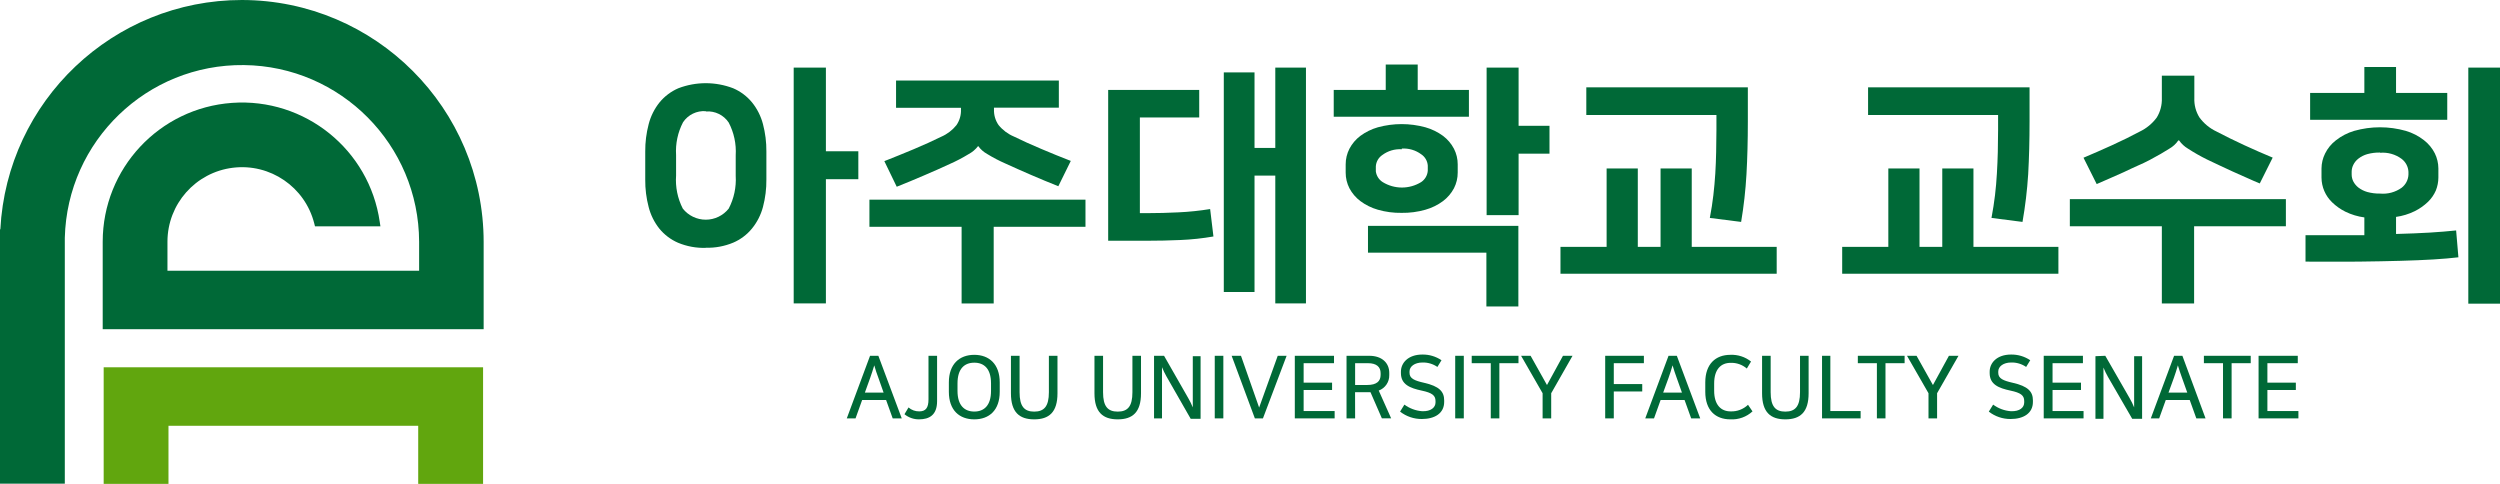
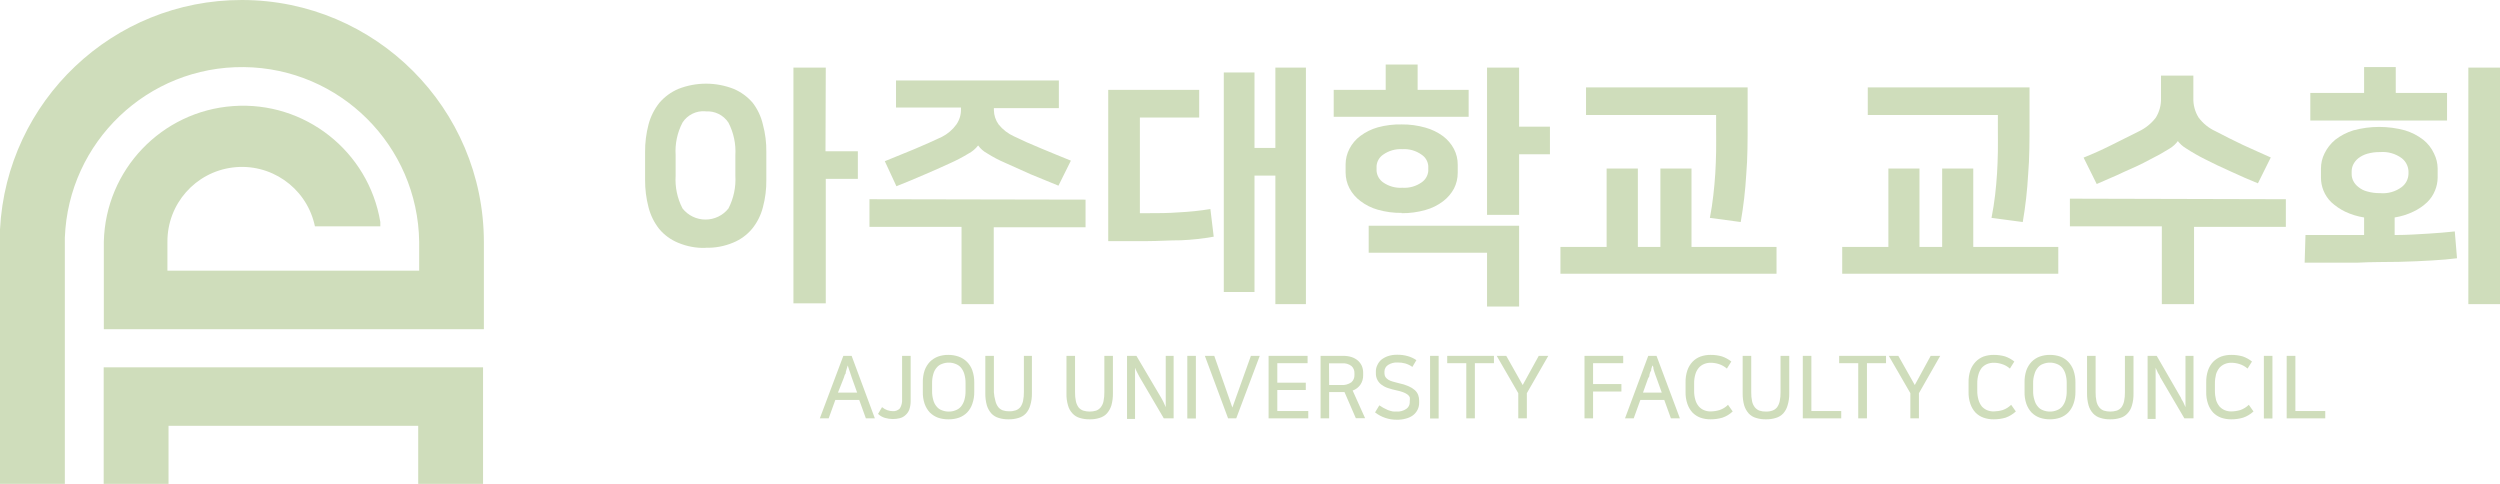
- <svg xmlns="http://www.w3.org/2000/svg" viewBox="0 0 439.37 85.04">
+ <svg xmlns="http://www.w3.org/2000/svg" viewBox="0 0 180.83 35">
  <defs>
-     <style>.cls-1{fill:#61a60e;}.cls-2{fill:#006937;}</style>
+     <style>.cls-1{fill:#cfddbb;}</style>
  </defs>
  <g id="레이어_2" data-name="레이어 2">
-     <g id="Signature_Vertical" data-name="Signature  Vertical">
-       <g id="레이어_2-2" data-name="레이어 2">
-         <polygon class="cls-1" points="18.22 85.04 29.61 85.04 29.61 74.83 73.5 74.83 73.5 85.04 84.9 85.04 84.9 64.55 18.22 64.55 18.22 85.04" />
-         <path class="cls-2" d="M42.52,0A42.52,42.52,0,0,0,.06,40.31H0V85H11.39V41.79a31.14,31.14,0,0,1,62.27.7v5.09H29.43V42.46a13.1,13.1,0,0,1,25.8-3.19l.13.51h11.5L66.74,39a24.47,24.47,0,0,0-48.69,3.47V57.86H85V42.52A42.56,42.56,0,0,0,42.52,0Z" />
-         <path class="cls-2" d="M124,43.56a11.75,11.75,0,0,1-4.82-.89,8.71,8.71,0,0,1-3.31-2.5A10.09,10.09,0,0,1,114,36.39a18.18,18.18,0,0,1-.6-4.82V26.63a18.29,18.29,0,0,1,.6-4.8A10.15,10.15,0,0,1,115.91,18a8.79,8.79,0,0,1,3.31-2.49,13.47,13.47,0,0,1,9.63,0A8.74,8.74,0,0,1,132.17,18a10.15,10.15,0,0,1,1.92,3.81,18.29,18.29,0,0,1,.6,4.8v4.94a18.18,18.18,0,0,1-.6,4.82,10.09,10.09,0,0,1-1.92,3.78,8.66,8.66,0,0,1-3.32,2.5,11.7,11.7,0,0,1-4.81.89m0-24a4.41,4.41,0,0,0-4,1.95,11,11,0,0,0-1.22,5.76v3.6A11,11,0,0,0,120,36.66a5.15,5.15,0,0,0,8.07,0,11,11,0,0,0,1.23-5.76V27.3a11,11,0,0,0-1.23-5.76,4.4,4.4,0,0,0-4-1.95m21.08,7h5.7v4.9h-5.7V53.32h-5.66V11.88h5.66Z" />
-         <path class="cls-2" d="M190.77,35.09v4.77H174.64V53.33H169V39.86H152.8V35.09ZM157.48,14.15h28.61v4.77h-11.4v.35a4.53,4.53,0,0,0,.8,2.7A6.94,6.94,0,0,0,178.2,24c1.46.72,3.07,1.44,4.82,2.18s3.48,1.45,5.17,2.1L186,32.73c-1.64-.65-3.24-1.32-4.82-2s-3.07-1.35-4.5-2a25.94,25.94,0,0,1-3.19-1.67,4.81,4.81,0,0,1-1.58-1.4h0a5.14,5.14,0,0,1-1.7,1.44,28,28,0,0,1-3.29,1.72q-2.14,1-4.5,2c-1.58.68-3.18,1.35-4.82,2l-2.18-4.5q2.54-1,5.17-2.1c1.75-.74,3.36-1.46,4.81-2.18A7,7,0,0,0,168.09,22a4.53,4.53,0,0,0,.8-2.7v-.35H157.48Z" />
-         <path class="cls-2" d="M210.76,15.8v4.85H200.33V37.46h1.29c1.82,0,3.65-.05,5.49-.14a48.73,48.73,0,0,0,5.57-.58l.58,4.82a44.72,44.72,0,0,1-5.77.62c-2,.09-4,.13-5.87.13h-6.86V15.8ZM220.48,26h3.65V11.88h5.39V53.32h-5.39V30.86h-3.65V51.32h-5.4V12.72h5.4Z" />
-         <path class="cls-2" d="M249.16,15.8h9v4.72H234.4V15.8h9.14V11.34h5.62Zm-2.82,21.61a14.35,14.35,0,0,1-4.18-.55,9.54,9.54,0,0,1-3.08-1.52,6.83,6.83,0,0,1-1.92-2.25,6,6,0,0,1-.66-2.76V28.9a6,6,0,0,1,.66-2.76,6.76,6.76,0,0,1,1.92-2.26,9.73,9.73,0,0,1,3.08-1.51,15.84,15.84,0,0,1,8.35,0,9.74,9.74,0,0,1,3.1,1.51,6.76,6.76,0,0,1,1.92,2.26,6,6,0,0,1,.66,2.76v1.43a6,6,0,0,1-.66,2.76,6.83,6.83,0,0,1-1.92,2.25,9.55,9.55,0,0,1-3.1,1.52,14.47,14.47,0,0,1-4.17.55m-5.92,2.28h26.43V53.86h-5.62V44.41H240.42Zm5.92-13.46a5.18,5.18,0,0,0-3.38,1,2.6,2.6,0,0,0-1.16,2v.89A2.63,2.63,0,0,0,243,32a6.45,6.45,0,0,0,6.77,0,2.63,2.63,0,0,0,1.16-2v-.89a2.6,2.6,0,0,0-1.16-2,5.19,5.19,0,0,0-3.39-1m20.51-4h5.43v4.9h-5.43V37.81h-5.62V11.88h5.62Z" />
-         <path class="cls-2" d="M282.36,43.39V29.61h5.48V43.39h4V29.61h5.48V43.39h14.93v4.72h-38V43.39ZM300.5,38.3c.27-1.39.47-2.74.62-4s.26-2.56.34-3.81.12-2.5.15-3.77.05-2.54.05-3.85V20.21H278.79V15.35h28.39v6q0,5-.24,9.27A76.42,76.42,0,0,1,306,39Z" />
-         <path class="cls-2" d="M331.87,43.39V29.61h5.48V43.39h4V29.61h5.48V43.39h14.93v4.72h-38V43.39ZM350,38.3c.26-1.39.47-2.74.62-4s.26-2.56.33-3.81.13-2.5.16-3.77.05-2.54.05-3.85V20.21H328.31V15.35h28.38v6q0,5-.24,9.27a76.42,76.42,0,0,1-1,8.38Z" />
-         <path class="cls-2" d="M401.74,35v4.77H385.61V53.33h-5.67V39.77H363.77V35Zm-18.9-10.33a4.75,4.75,0,0,1-1.6,1.47c-.86.56-2,1.21-3.48,2-.62.32-1.33.67-2.11,1s-1.6.75-2.41,1.12l-2.46,1.09c-.81.36-1.58.68-2.29,1l-2.32-4.63c1.58-.66,3.23-1.39,5-2.19s3.37-1.6,4.88-2.4a8,8,0,0,0,3-2.48,6.11,6.11,0,0,0,.89-3.41V13.3h5.71v3.92a6,6,0,0,0,.89,3.41,7.86,7.86,0,0,0,3,2.48q2.28,1.2,4.88,2.4t5,2.19l-2.27,4.54c-.71-.3-1.48-.62-2.3-1s-1.63-.72-2.45-1.09-1.62-.74-2.41-1.12-1.49-.72-2.11-1a33,33,0,0,1-3.37-1.92,5,5,0,0,1-1.53-1.42Z" />
-         <path class="cls-2" d="M405.19,41.33h5.5c1.71,0,3.32,0,4.84,0V38.21a10.89,10.89,0,0,1-3.32-1,9.18,9.18,0,0,1-2.34-1.65A6.07,6.07,0,0,1,408,31.22V29.61a5.94,5.94,0,0,1,.63-2.63,6.61,6.61,0,0,1,1.89-2.31A9.64,9.64,0,0,1,413.74,23a16.67,16.67,0,0,1,9.08,0,9.55,9.55,0,0,1,3.2,1.65,6.76,6.76,0,0,1,1.9,2.31,6.07,6.07,0,0,1,.62,2.63v1.61a6.19,6.19,0,0,1-.44,2.27,6.28,6.28,0,0,1-1.38,2,9.43,9.43,0,0,1-2.35,1.65,10.83,10.83,0,0,1-3.27,1v3q3.34-.09,5.9-.24c1.71-.11,3.27-.23,4.66-.38l.4,4.72c-1.28.15-2.75.28-4.43.38s-3.61.18-5.79.24-4.65.11-7.4.14-5.83,0-9.25,0Zm10.34-25V11.78h5.57v4.55h9v4.72H406V16.33Zm2.76,10.48a8,8,0,0,0-2.25.28,4.56,4.56,0,0,0-1.56.79,3.13,3.13,0,0,0-.89,1.09,2.73,2.73,0,0,0-.29,1.18v.53a2.73,2.73,0,0,0,.29,1.21,3.37,3.37,0,0,0,.89,1.07,4.74,4.74,0,0,0,1.56.78,8,8,0,0,0,2.25.28A5.63,5.63,0,0,0,422.08,33a3.07,3.07,0,0,0,1.2-2.28v-.53a3.05,3.05,0,0,0-1.2-2.27,5.57,5.57,0,0,0-3.79-1.07m21.08,26.52H433.8V11.88h5.57Z" />
-         <path class="cls-2" d="M158.48,73.53h-1.59l-1.16-3.23h-4.21l-1.16,3.23h-1.54l4.09-11h1.46ZM152,69h3.29l-.91-2.58c-.34-.91-.43-1.2-.73-2.21-.31,1-.4,1.3-.72,2.21Z" />
-         <path class="cls-2" d="M164.69,70.51c0,2.44-1.37,3.19-3.19,3.19a4,4,0,0,1-2.54-.9l.71-1.19a2.81,2.81,0,0,0,1.88.69c1.13,0,1.63-.6,1.63-2.11V62.53h1.51Z" />
-         <path class="cls-2" d="M166.76,68.86V67.2c0-3.21,1.86-4.84,4.47-4.84S175.7,64,175.7,67.2v1.66c0,3.24-1.85,4.84-4.47,4.84S166.76,72.1,166.76,68.86Zm1.52-1.49V68.7c0,2.57,1.24,3.63,2.95,3.63s2.94-1.06,2.94-3.63V67.37c0-2.58-1.22-3.63-2.94-3.63S168.28,64.79,168.28,67.37Z" />
-         <path class="cls-2" d="M185.85,62.53v6.59c0,3.33-1.48,4.58-4.09,4.58s-4.09-1.25-4.09-4.58V62.53h1.52v6.41c0,2.47.82,3.4,2.57,3.4s2.58-.93,2.58-3.4V62.53Z" />
-         <path class="cls-2" d="M200.53,62.53v6.59c0,3.33-1.48,4.58-4.09,4.58s-4.09-1.25-4.09-4.58V62.53h1.51v6.41c0,2.47.82,3.4,2.58,3.4s2.58-.93,2.58-3.4V62.53Z" />
-         <path class="cls-2" d="M204.58,62.53,208.85,70a12,12,0,0,1,.78,1.6v-9H211v11h-1.74L205,66.15a13.12,13.12,0,0,1-.78-1.62v9h-1.4v-11Z" />
-         <path class="cls-2" d="M215,62.53v11h-1.51v-11Z" />
-         <path class="cls-2" d="M218.1,62.53l3.19,9.1,3.27-9.1h1.56l-4.16,11h-1.42l-4.08-11Z" />
-         <path class="cls-2" d="M234.45,62.53v1.3h-5.34v3.42h5v1.29h-5v3.7h5.45v1.29h-7v-11Z" />
-         <path class="cls-2" d="M238.16,73.53h-1.51v-11h4c2.24,0,3.51,1.27,3.51,3v.39a2.82,2.82,0,0,1-1.85,2.72l2.18,4.88h-1.63l-2-4.59h-2.71Zm0-5.87h2.11c1.71,0,2.37-.69,2.37-1.77v-.31c0-1.07-.69-1.75-2.22-1.75h-2.26Z" />
-         <path class="cls-2" d="M252.29,70.73v-.25c0-1-.63-1.45-2.42-1.83-2.07-.44-3.66-1.08-3.66-3.07v-.27c0-1.5,1.24-3,3.77-3a5.86,5.86,0,0,1,3.36,1l-.72,1.18a4.39,4.39,0,0,0-2.62-.78c-1.38,0-2.28.7-2.28,1.57v.25c0,1,.9,1.37,2.54,1.74,2.71.61,3.55,1.57,3.55,3.09v.28c0,2-1.66,3-3.92,3a6.14,6.14,0,0,1-3.83-1.3l.76-1.23a6,6,0,0,0,3.12,1.16C251.49,72.33,252.29,71.6,252.29,70.73Z" />
-         <path class="cls-2" d="M257.26,62.53v11h-1.51v-11Z" />
-         <path class="cls-2" d="M262,73.53v-9.7h-3.35v-1.3h8.22v1.3h-3.36v9.7Z" />
-         <path class="cls-2" d="M272.62,69.11v4.42h-1.51V69.11l-3.78-6.58H269l2.88,5.14,2.81-5.14h1.68Z" />
-         <path class="cls-2" d="M288.91,62.53v1.3h-5.29V67.5h5v1.3h-5v4.73h-1.51v-11Z" />
-         <path class="cls-2" d="M298.81,73.53h-1.59l-1.16-3.23h-4.21l-1.16,3.23h-1.54l4.09-11h1.46ZM292.3,69h3.3l-.92-2.58c-.33-.91-.42-1.2-.73-2.21-.3,1-.39,1.3-.71,2.21Z" />
-         <path class="cls-2" d="M308,72.3a5.31,5.31,0,0,1-3.89,1.4c-2.62,0-4.41-1.6-4.41-4.84V67.2c0-3.21,1.8-4.84,4.41-4.84a5.43,5.43,0,0,1,3.63,1.18L307,64.77a4.14,4.14,0,0,0-2.86-1c-1.66,0-2.88,1.11-2.88,3.63v1.27c0,2.51,1.22,3.63,2.88,3.63a4.19,4.19,0,0,0,3.07-1.16Z" />
-         <path class="cls-2" d="M317.86,62.53v6.59c0,3.33-1.48,4.58-4.09,4.58s-4.09-1.25-4.09-4.58V62.53h1.51v6.41c0,2.47.83,3.4,2.58,3.4s2.58-.93,2.58-3.4V62.53Z" />
-         <path class="cls-2" d="M321.68,62.53v9.71H327v1.29h-6.78v-11Z" />
-         <path class="cls-2" d="M329.86,73.53v-9.7h-3.35v-1.3h8.22v1.3h-3.36v9.7Z" />
-         <path class="cls-2" d="M340.44,69.11v4.42h-1.51V69.11l-3.78-6.58h1.68l2.88,5.14,2.81-5.14h1.68Z" />
-         <path class="cls-2" d="M355.75,70.73v-.25c0-1-.62-1.45-2.41-1.83-2.07-.44-3.66-1.08-3.66-3.07v-.27c0-1.5,1.23-3,3.77-3a5.89,5.89,0,0,1,3.36,1l-.72,1.18a4.4,4.4,0,0,0-2.63-.78c-1.37,0-2.27.7-2.27,1.57v.25c0,1,.9,1.37,2.53,1.74,2.72.61,3.56,1.57,3.56,3.09v.28c0,2-1.66,3-3.92,3a6.14,6.14,0,0,1-3.83-1.3l.76-1.23a6,6,0,0,0,3.11,1.16C355,72.33,355.75,71.6,355.75,70.73Z" />
-         <path class="cls-2" d="M366.07,62.53v1.3h-5.34v3.42h5v1.29h-5v3.7h5.45v1.29h-7v-11Z" />
-         <path class="cls-2" d="M370,62.53,374.29,70a12,12,0,0,1,.78,1.6v-9h1.4v11h-1.74l-4.27-7.38a13.12,13.12,0,0,1-.78-1.62v9h-1.41v-11Z" />
-         <path class="cls-2" d="M387.62,73.53H386l-1.16-3.23h-4.21l-1.16,3.23H378l4.09-11h1.46ZM381.11,69h3.3l-.92-2.58c-.33-.91-.42-1.2-.73-2.21-.3,1-.39,1.3-.71,2.21Z" />
-         <path class="cls-2" d="M390.69,73.53v-9.7h-3.36v-1.3h8.23v1.3H392.2v9.7Z" />
-         <path class="cls-2" d="M403.83,62.53v1.3h-5.34v3.42h5v1.29h-5v3.7h5.45v1.29h-7v-11Z" />
+     <g id="AUFC_810_12_colum_grid_system" data-name="AUFC / 810 / 12 colum grid system">
+       <g id="header">
+         <polygon class="cls-1" points="7.5 35 12.19 35 12.19 30.8 30.25 30.8 30.25 35 34.94 35 34.94 26.57 7.5 26.57 7.5 35" />
+         <path class="cls-1" d="M17.5,0A17.5,17.5,0,0,0,0,16.59H0V35H4.69V17.2a12.82,12.82,0,0,1,25.63.29v2.09H12.11v-2.1a5.39,5.39,0,0,1,10.62-1.32l.05.21h4.73l0-.31a10.07,10.07,0,0,0-20,1.42v6.33H35V17.5A17.52,17.52,0,0,0,17.5,0Z" />
+         <path class="cls-1" d="M63.28,30.26h-.65l-.48-1.33H60.42l-.48,1.33H59.3L61,25.74h.6ZM60.61,28.4H62l-.38-1.06-.08-.24a1.72,1.72,0,0,1-.07-.21l-.07-.2-.08-.26-.08.26-.06.21c0,.06,0,.13-.07.2l-.08.24Z" />
+         <path class="cls-1" d="M65.87,29a1.89,1.89,0,0,1-.1.63,1,1,0,0,1-.28.4.91.91,0,0,1-.41.22,2.18,2.18,0,0,1-.52.06,2.14,2.14,0,0,1-.54-.08,1.28,1.28,0,0,1-.51-.29l.29-.49a1.27,1.27,0,0,0,.38.22,1.23,1.23,0,0,0,.39.07.64.64,0,0,0,.52-.2,1.13,1.13,0,0,0,.16-.67V25.74h.62Z" />
+         <path class="cls-1" d="M68.59,30.33a2.27,2.27,0,0,1-.75-.12,1.69,1.69,0,0,1-.58-.37,1.8,1.8,0,0,1-.38-.63,2.49,2.49,0,0,1-.13-.87v-.68a2.57,2.57,0,0,1,.13-.87,1.75,1.75,0,0,1,.38-.62,1.66,1.66,0,0,1,.59-.38,2.17,2.17,0,0,1,.74-.12,2.21,2.21,0,0,1,.74.12,1.62,1.62,0,0,1,1,1,2.56,2.56,0,0,1,.14.87v.68a2.48,2.48,0,0,1-.14.87,1.66,1.66,0,0,1-.38.63,1.6,1.6,0,0,1-.58.37,2.21,2.21,0,0,1-.74.12m0-4.1a1.3,1.3,0,0,0-.49.09.84.84,0,0,0-.38.26,1.17,1.17,0,0,0-.25.47,2.24,2.24,0,0,0-.09.68v.54a2.24,2.24,0,0,0,.09.68,1.17,1.17,0,0,0,.25.47.84.84,0,0,0,.38.26,1.3,1.3,0,0,0,.49.09,1.24,1.24,0,0,0,.48-.09.93.93,0,0,0,.39-.26,1.3,1.3,0,0,0,.25-.47,2.24,2.24,0,0,0,.09-.68v-.54a2.24,2.24,0,0,0-.09-.68,1.3,1.3,0,0,0-.25-.47.93.93,0,0,0-.39-.26,1.24,1.24,0,0,0-.48-.09" />
+         <path class="cls-1" d="M74.64,25.74v2.71a2.77,2.77,0,0,1-.12.87,1.45,1.45,0,0,1-.32.59,1.2,1.2,0,0,1-.53.32,2.28,2.28,0,0,1-.72.1,2.21,2.21,0,0,1-.71-.1,1.15,1.15,0,0,1-.53-.32,1.6,1.6,0,0,1-.33-.59,3.12,3.12,0,0,1-.11-.87V25.74h.62v2.63A2.93,2.93,0,0,0,72,29a1.2,1.2,0,0,0,.2.44.78.78,0,0,0,.33.24,1.37,1.37,0,0,0,.47.07,1.33,1.33,0,0,0,.47-.07.76.76,0,0,0,.34-.24A1.19,1.19,0,0,0,74,29a2.93,2.93,0,0,0,.06-.65V25.74Z" />
+         <path class="cls-1" d="M80.5,25.74v2.71a3.12,3.12,0,0,1-.11.87,1.6,1.6,0,0,1-.33.59,1.15,1.15,0,0,1-.53.32,2.17,2.17,0,0,1-.71.1,2.28,2.28,0,0,1-.72-.1,1.12,1.12,0,0,1-.52-.32,1.36,1.36,0,0,1-.33-.59,2.79,2.79,0,0,1-.11-.87V25.74h.62v2.63a2.93,2.93,0,0,0,.06.65,1.19,1.19,0,0,0,.19.44.76.76,0,0,0,.34.24,1.61,1.61,0,0,0,.94,0,.78.78,0,0,0,.33-.24,1.05,1.05,0,0,0,.2-.44,2.93,2.93,0,0,0,.06-.65V25.74Z" />
+         <path class="cls-1" d="M82.2,25.74,84,28.79l.15.28c.06.12.11.24.17.38V25.74h.57v4.52h-.71l-1.76-3a2.57,2.57,0,0,1-.15-.29,3.17,3.17,0,0,1-.17-.37v3.7h-.58V25.74Z" />
+         <rect class="cls-1" x="85.88" y="25.74" width="0.62" height="4.53" />
+         <polygon class="cls-1" points="87.83 25.74 89.14 29.48 90.48 25.74 91.12 25.74 89.42 30.26 88.83 30.26 87.15 25.74 87.83 25.74" />
+         <polygon class="cls-1" points="94.58 25.74 94.58 26.27 92.39 26.27 92.39 27.68 94.45 27.68 94.45 28.21 92.39 28.21 92.39 29.73 94.63 29.73 94.63 30.26 91.76 30.26 91.76 25.74 94.58 25.74" />
+         <path class="cls-1" d="M96.14,30.26h-.62V25.74h1.64a1.91,1.91,0,0,1,.61.09,1.38,1.38,0,0,1,.46.26,1.21,1.21,0,0,1,.28.39,1.3,1.3,0,0,1,.09.49v.17a1.17,1.17,0,0,1-.19.67,1.15,1.15,0,0,1-.57.44l.9,2h-.67l-.82-1.89H96.14Zm0-2.41H97a1.14,1.14,0,0,0,.75-.2.67.67,0,0,0,.22-.53V27a.67.67,0,0,0-.22-.53,1,1,0,0,0-.69-.19h-.93Z" />
+         <path class="cls-1" d="M101,29.77a1.14,1.14,0,0,0,.73-.2.57.57,0,0,0,.24-.46V29a.76.76,0,0,0,0-.27.52.52,0,0,0-.17-.2,1.27,1.27,0,0,0-.31-.16,2.92,2.92,0,0,0-.46-.13,5.25,5.25,0,0,1-.6-.16,1.58,1.58,0,0,1-.47-.23,1,1,0,0,1-.32-.35,1,1,0,0,1-.12-.52v-.11a1,1,0,0,1,.1-.45,1.17,1.17,0,0,1,.28-.39,1.64,1.64,0,0,1,.49-.27,2,2,0,0,1,.68-.1,2.59,2.59,0,0,1,.76.1,2.07,2.07,0,0,1,.62.29l-.29.49a1.72,1.72,0,0,0-.51-.25,2,2,0,0,0-.57-.07,1.14,1.14,0,0,0-.68.18.57.57,0,0,0-.26.46V27a.54.54,0,0,0,.07.27.73.73,0,0,0,.2.19,1.26,1.26,0,0,0,.33.14l.45.12a3.22,3.22,0,0,1,.7.22,1.64,1.64,0,0,1,.45.28.92.92,0,0,1,.24.35,1.16,1.16,0,0,1,.07.42v.12a1.13,1.13,0,0,1-.12.54,1.19,1.19,0,0,1-.34.4,1.5,1.5,0,0,1-.51.23,2.2,2.2,0,0,1-.64.08,2.52,2.52,0,0,1-1.58-.53l.31-.51.29.18.33.16a2.3,2.3,0,0,0,.35.1,1.2,1.2,0,0,0,.31,0" />
+         <rect class="cls-1" x="103.44" y="25.74" width="0.62" height="4.53" />
+         <polygon class="cls-1" points="106.06 30.26 106.06 26.27 104.68 26.27 104.68 25.74 108.06 25.74 108.06 26.27 106.68 26.27 106.68 30.26 106.06 30.26" />
+         <polygon class="cls-1" points="110.44 28.44 110.44 30.26 109.82 30.26 109.82 28.44 108.26 25.74 108.95 25.74 110.14 27.85 111.3 25.74 111.99 25.74 110.44 28.44" />
+         <polygon class="cls-1" points="117.41 25.74 117.41 26.27 115.23 26.27 115.23 27.78 117.28 27.78 117.28 28.32 115.23 28.32 115.23 30.26 114.61 30.26 114.61 25.74 117.41 25.74" />
+         <path class="cls-1" d="M121.51,30.26h-.65l-.48-1.33h-1.73l-.48,1.33h-.63l1.68-4.52h.6Zm-2.67-1.86h1.36l-.38-1.06a2.07,2.07,0,0,0-.09-.24l-.07-.21-.06-.2c0-.07,0-.16-.08-.26a2.38,2.38,0,0,0-.08.26c0,.08,0,.14-.07.21l-.06.2c0,.06,0,.15-.09.24Z" />
+         <path class="cls-1" d="M125.33,29.76a2,2,0,0,1-.74.45,3,3,0,0,1-.86.12,2.17,2.17,0,0,1-.74-.12,1.56,1.56,0,0,1-.57-.37,1.78,1.78,0,0,1-.37-.63,2.49,2.49,0,0,1-.13-.87v-.68a2.57,2.57,0,0,1,.13-.87,1.74,1.74,0,0,1,.37-.62,1.54,1.54,0,0,1,.58-.38,2.11,2.11,0,0,1,.73-.12,2.81,2.81,0,0,1,.82.11,2.27,2.27,0,0,1,.68.37l-.32.51a1.69,1.69,0,0,0-.59-.33,1.92,1.92,0,0,0-.59-.09,1.19,1.19,0,0,0-.47.09,1,1,0,0,0-.38.27,1.24,1.24,0,0,0-.25.47,2.22,2.22,0,0,0-.09.67v.52a2.22,2.22,0,0,0,.09.67,1.24,1.24,0,0,0,.25.47,1,1,0,0,0,.38.27,1.19,1.19,0,0,0,.47.09,2.38,2.38,0,0,0,.65-.1,1.52,1.52,0,0,0,.61-.38Z" />
+         <path class="cls-1" d="M129.42,25.74v2.71a2.77,2.77,0,0,1-.12.87,1.45,1.45,0,0,1-.32.59,1.2,1.2,0,0,1-.53.32,2.28,2.28,0,0,1-.72.1,2.21,2.21,0,0,1-.71-.1,1.15,1.15,0,0,1-.53-.32,1.6,1.6,0,0,1-.33-.59,3.12,3.12,0,0,1-.11-.87V25.74h.62v2.63a2.93,2.93,0,0,0,.06.65,1.05,1.05,0,0,0,.2.44.78.78,0,0,0,.33.24,1.37,1.37,0,0,0,.47.07,1.33,1.33,0,0,0,.47-.07.76.76,0,0,0,.34-.24,1.19,1.19,0,0,0,.19-.44,2.93,2.93,0,0,0,.06-.65V25.74Z" />
+         <polygon class="cls-1" points="131.02 25.74 131.02 29.73 133.18 29.73 133.18 30.26 130.4 30.26 130.4 25.74 131.02 25.74" />
+         <polygon class="cls-1" points="134.41 30.26 134.41 26.27 133.03 26.27 133.03 25.74 136.42 25.74 136.42 26.27 135.04 26.27 135.04 30.26 134.41 30.26" />
+         <polygon class="cls-1" points="138.8 28.44 138.8 30.26 138.18 30.26 138.18 28.44 136.62 25.74 137.31 25.74 138.5 27.85 139.65 25.74 140.34 25.74 138.8 28.44" />
+         <path class="cls-1" d="M145.81,29.76a2.14,2.14,0,0,1-.74.45,3,3,0,0,1-.86.12,2.13,2.13,0,0,1-.74-.12,1.52,1.52,0,0,1-.58-.37,1.78,1.78,0,0,1-.37-.63,2.49,2.49,0,0,1-.13-.87v-.68a2.57,2.57,0,0,1,.13-.87,1.75,1.75,0,0,1,.38-.62,1.59,1.59,0,0,1,.57-.38,2.17,2.17,0,0,1,.74-.12,2.91,2.91,0,0,1,.82.11,2.22,2.22,0,0,1,.67.37l-.32.51a1.54,1.54,0,0,0-.59-.33,1.85,1.85,0,0,0-.58-.09,1.24,1.24,0,0,0-.48.09,1.1,1.1,0,0,0-.38.27,1.38,1.38,0,0,0-.24.47,2.22,2.22,0,0,0-.09.67v.52a2.22,2.22,0,0,0,.09.67,1.38,1.38,0,0,0,.24.47,1.1,1.1,0,0,0,.38.27,1.24,1.24,0,0,0,.48.09,2.5,2.5,0,0,0,.65-.1,1.59,1.59,0,0,0,.61-.38Z" />
+         <path class="cls-1" d="M148.28,30.33a2.23,2.23,0,0,1-.75-.12,1.6,1.6,0,0,1-.58-.37,1.8,1.8,0,0,1-.38-.63,2.49,2.49,0,0,1-.13-.87v-.68a2.57,2.57,0,0,1,.13-.87,1.75,1.75,0,0,1,.38-.62,1.58,1.58,0,0,1,.59-.38,2.17,2.17,0,0,1,.74-.12,2.25,2.25,0,0,1,.74.12,1.62,1.62,0,0,1,.58.38,1.75,1.75,0,0,1,.38.62,2.56,2.56,0,0,1,.14.87v.68a2.48,2.48,0,0,1-.14.87,1.8,1.8,0,0,1-.38.63,1.6,1.6,0,0,1-.58.37,2.25,2.25,0,0,1-.74.12m0-4.1a1.3,1.3,0,0,0-.49.09.84.84,0,0,0-.38.26,1.17,1.17,0,0,0-.25.47,2,2,0,0,0-.1.68v.54a2,2,0,0,0,.1.68,1.17,1.17,0,0,0,.25.47.84.84,0,0,0,.38.26,1.3,1.3,0,0,0,.49.09,1.28,1.28,0,0,0,.48-.09.93.93,0,0,0,.39-.26,1.3,1.3,0,0,0,.25-.47,2.24,2.24,0,0,0,.09-.68v-.54a2.24,2.24,0,0,0-.09-.68,1.3,1.3,0,0,0-.25-.47.93.93,0,0,0-.39-.26,1.28,1.28,0,0,0-.48-.09" />
+         <path class="cls-1" d="M154.32,25.74v2.71a2.79,2.79,0,0,1-.11.87,1.36,1.36,0,0,1-.33.59,1.12,1.12,0,0,1-.52.32,2.28,2.28,0,0,1-.72.1,2.17,2.17,0,0,1-.71-.1,1.15,1.15,0,0,1-.53-.32,1.47,1.47,0,0,1-.33-.59,3.12,3.12,0,0,1-.11-.87V25.74h.62v2.63a2.93,2.93,0,0,0,.06.65,1.05,1.05,0,0,0,.2.44.78.78,0,0,0,.33.24,1.61,1.61,0,0,0,.94,0,.76.76,0,0,0,.34-.24,1.19,1.19,0,0,0,.19-.44,2.93,2.93,0,0,0,.06-.65V25.74Z" />
+         <path class="cls-1" d="M156,25.74l1.76,3.05c0,.07.1.17.15.28s.11.24.17.38V25.74h.58v4.52H158l-1.76-3c0-.08-.1-.18-.15-.29s-.11-.24-.17-.37v3.7h-.58V25.74Z" />
+         <path class="cls-1" d="M163,29.76a2.09,2.09,0,0,1-.75.45,2.93,2.93,0,0,1-.86.12,2.17,2.17,0,0,1-.74-.12,1.56,1.56,0,0,1-.57-.37,1.78,1.78,0,0,1-.37-.63,2.49,2.49,0,0,1-.13-.87v-.68a2.57,2.57,0,0,1,.13-.87,1.74,1.74,0,0,1,.37-.62,1.72,1.72,0,0,1,.58-.38,2.15,2.15,0,0,1,.73-.12,2.93,2.93,0,0,1,.83.11,2.22,2.22,0,0,1,.67.37l-.32.51a1.61,1.61,0,0,0-.59-.33,1.92,1.92,0,0,0-.59-.09,1.19,1.19,0,0,0-.47.09,1.1,1.1,0,0,0-.38.27,1.39,1.39,0,0,0-.25.47,2.62,2.62,0,0,0-.08.67v.52a2.62,2.62,0,0,0,.08.67,1.39,1.39,0,0,0,.25.47,1.1,1.1,0,0,0,.38.27,1.19,1.19,0,0,0,.47.09,2.51,2.51,0,0,0,.66-.1,1.67,1.67,0,0,0,.61-.38Z" />
+         <rect class="cls-1" x="163.75" y="25.74" width="0.62" height="4.53" />
+         <polygon class="cls-1" points="166.03 25.74 166.03 29.73 168.19 29.73 168.19 30.26 165.4 30.26 165.4 25.74 166.03 25.74" />
+         <path class="cls-1" d="M51.05,17.93a4.76,4.76,0,0,1-2-.37,3.52,3.52,0,0,1-1.37-1A4.21,4.21,0,0,1,46.91,15a7.68,7.68,0,0,1-.25-2V11a7.64,7.64,0,0,1,.25-2,4.23,4.23,0,0,1,.79-1.57,3.73,3.73,0,0,1,1.37-1,5.48,5.48,0,0,1,4,0,3.73,3.73,0,0,1,1.37,1A4.07,4.07,0,0,1,55.18,9a7.23,7.23,0,0,1,.25,2v2a7.28,7.28,0,0,1-.25,2,4.05,4.05,0,0,1-.78,1.55,3.52,3.52,0,0,1-1.37,1,4.76,4.76,0,0,1-2,.37m0-9.87a1.8,1.8,0,0,0-1.66.81,4.46,4.46,0,0,0-.5,2.36v1.49a4.5,4.5,0,0,0,.5,2.37,2.12,2.12,0,0,0,3.32,0,4.59,4.59,0,0,0,.5-2.37V11.23a4.55,4.55,0,0,0-.5-2.36,1.81,1.81,0,0,0-1.66-.81m8.68,2.88h2.34v2H59.73v9H57.39V4.89h2.34Z" />
+         <path class="cls-1" d="M78.52,14.44v2H71.88V22H69.55V16.41H62.89v-2ZM64.81,5.82H76.59v2h-4.7v.15A1.81,1.81,0,0,0,72.23,9a3,3,0,0,0,1.11.86c.6.29,1.26.59,2,.89s1.43.6,2.12.87l-.9,1.81c-.67-.27-1.33-.54-2-.82l-1.85-.83a9,9,0,0,1-1.31-.69,1.91,1.91,0,0,1-.65-.57h0a2.12,2.12,0,0,1-.7.59,11.9,11.9,0,0,1-1.36.71c-.58.27-1.2.54-1.85.82s-1.31.56-2,.83L64,11.66q1-.4,2.13-.87c.72-.3,1.38-.6,2-.89A2.92,2.92,0,0,0,69.18,9a1.87,1.87,0,0,0,.33-1.11V7.78h-4.7Z" />
+         <path class="cls-1" d="M86.74,6.5v2H82.45v6.92H83c.75,0,1.5,0,2.26-.06a20,20,0,0,0,2.29-.24l.24,2a17.51,17.51,0,0,1-2.38.26c-.83,0-1.64.06-2.41.06H80.16V6.5Zm4,4.2h1.51V4.89h2.21V22H92.25V12.7H90.74v8.42H88.52V5.24h2.22Z" />
+         <path class="cls-1" d="M102.54,6.5h3.69V8.45H96.47V6.5h3.76V4.67h2.31Zm-1.15,8.9a6.09,6.09,0,0,1-1.73-.23,3.72,3.72,0,0,1-1.26-.63,2.76,2.76,0,0,1-.79-.92,2.49,2.49,0,0,1-.28-1.14v-.59a2.45,2.45,0,0,1,.28-1.13,2.69,2.69,0,0,1,.79-.93,3.9,3.9,0,0,1,1.26-.62A6.09,6.09,0,0,1,101.39,9a6,6,0,0,1,1.71.23,3.92,3.92,0,0,1,1.28.62,2.8,2.8,0,0,1,.79.93,2.44,2.44,0,0,1,.27,1.13v.59a2.49,2.49,0,0,1-.27,1.14,2.87,2.87,0,0,1-.79.92,3.74,3.74,0,0,1-1.28.63,6,6,0,0,1-1.71.23M99,16.33h10.88v5.84h-2.32V18.28H99Zm2.44-5.54a2.18,2.18,0,0,0-1.4.4,1.09,1.09,0,0,0-.47.81v.37a1.13,1.13,0,0,0,.47.82,2.18,2.18,0,0,0,1.4.39,2.15,2.15,0,0,0,1.39-.39,1.11,1.11,0,0,0,.48-.82V12a1.08,1.08,0,0,0-.48-.81,2.15,2.15,0,0,0-1.39-.4m8.44-1.63h2.23v2h-2.23v4.38h-2.32V4.89h2.32Z" />
+         <path class="cls-1" d="M116.21,17.86V12.19h2.26v5.67h1.63V12.19h2.25v5.67h6.15V19.8H112.87V17.86Zm7.47-2.1c.11-.57.19-1.12.25-1.65s.11-1.06.14-1.57.05-1,.06-1.55,0-1.05,0-1.59V8.32h-9.41v-2h11.69V8.79c0,1.37,0,2.65-.1,3.82a30.09,30.09,0,0,1-.4,3.45Z" />
+         <path class="cls-1" d="M136.59,17.86V12.19h2.25v5.67h1.64V12.19h2.25v5.67h6.15V19.8H133.25V17.86Zm7.46-2.1c.11-.57.2-1.12.26-1.65s.11-1.06.14-1.57.05-1,.06-1.55,0-1.05,0-1.59V8.32h-9.41v-2H146.8V8.79c0,1.37,0,2.65-.1,3.82a30.08,30.08,0,0,1-.39,3.45Z" />
+         <path class="cls-1" d="M165.34,14.41v2H158.7V22h-2.33V16.37h-6.65v-2Zm-7.77-4.26a2.09,2.09,0,0,1-.66.61,16.15,16.15,0,0,1-1.44.8c-.25.14-.54.28-.87.44l-1,.45c-.33.16-.67.31-1,.45l-.94.41-.95-1.91q1-.4,2-.9t2-1a3.32,3.32,0,0,0,1.23-1,2.53,2.53,0,0,0,.37-1.4V5.47h2.34V7.09a2.53,2.53,0,0,0,.37,1.4,3.16,3.16,0,0,0,1.23,1q.93.49,2,1c.71.33,1.4.63,2,.9l-.93,1.87-.95-.4-1-.45-1-.46-.87-.43a13.57,13.57,0,0,1-1.38-.79,2.08,2.08,0,0,1-.64-.59Z" />
+         <path class="cls-1" d="M166.76,17H169c.7,0,1.36,0,2,0V15.73a5,5,0,0,1-1.37-.42,4.2,4.2,0,0,1-1-.68,2.45,2.45,0,0,1-.57-.85,2.48,2.48,0,0,1-.18-.93v-.66a2.44,2.44,0,0,1,.25-1.08,3,3,0,0,1,.78-1,4.15,4.15,0,0,1,1.31-.68,7.12,7.12,0,0,1,3.74,0,4.1,4.1,0,0,1,1.32.68,2.72,2.72,0,0,1,.78,1,2.45,2.45,0,0,1,.26,1.08v.66a2.49,2.49,0,0,1-.19.93,2.45,2.45,0,0,1-.57.85,3.8,3.8,0,0,1-1,.68,4.87,4.87,0,0,1-1.35.42V17c.92,0,1.73-.06,2.43-.1s1.34-.1,1.92-.16l.16,1.94c-.52.07-1.13.12-1.82.16s-1.49.08-2.39.1-1.91,0-3,.06h-3.81ZM171,6.72V4.85h2.29V6.72H177v2h-9.89V6.72ZM172.16,11a3.18,3.18,0,0,0-.93.12,1.92,1.92,0,0,0-.64.32,1.39,1.39,0,0,0-.37.45,1.14,1.14,0,0,0-.12.49v.22a1.07,1.07,0,0,0,.12.49,1.26,1.26,0,0,0,.37.44,1.6,1.6,0,0,0,.64.32,3.18,3.18,0,0,0,.93.12,2.27,2.27,0,0,0,1.56-.44,1.24,1.24,0,0,0,.49-.93v-.22a1.27,1.27,0,0,0-.49-.94,2.32,2.32,0,0,0-1.56-.44M180.83,22h-2.29V4.89h2.29Z" />
      </g>
    </g>
  </g>
</svg>
